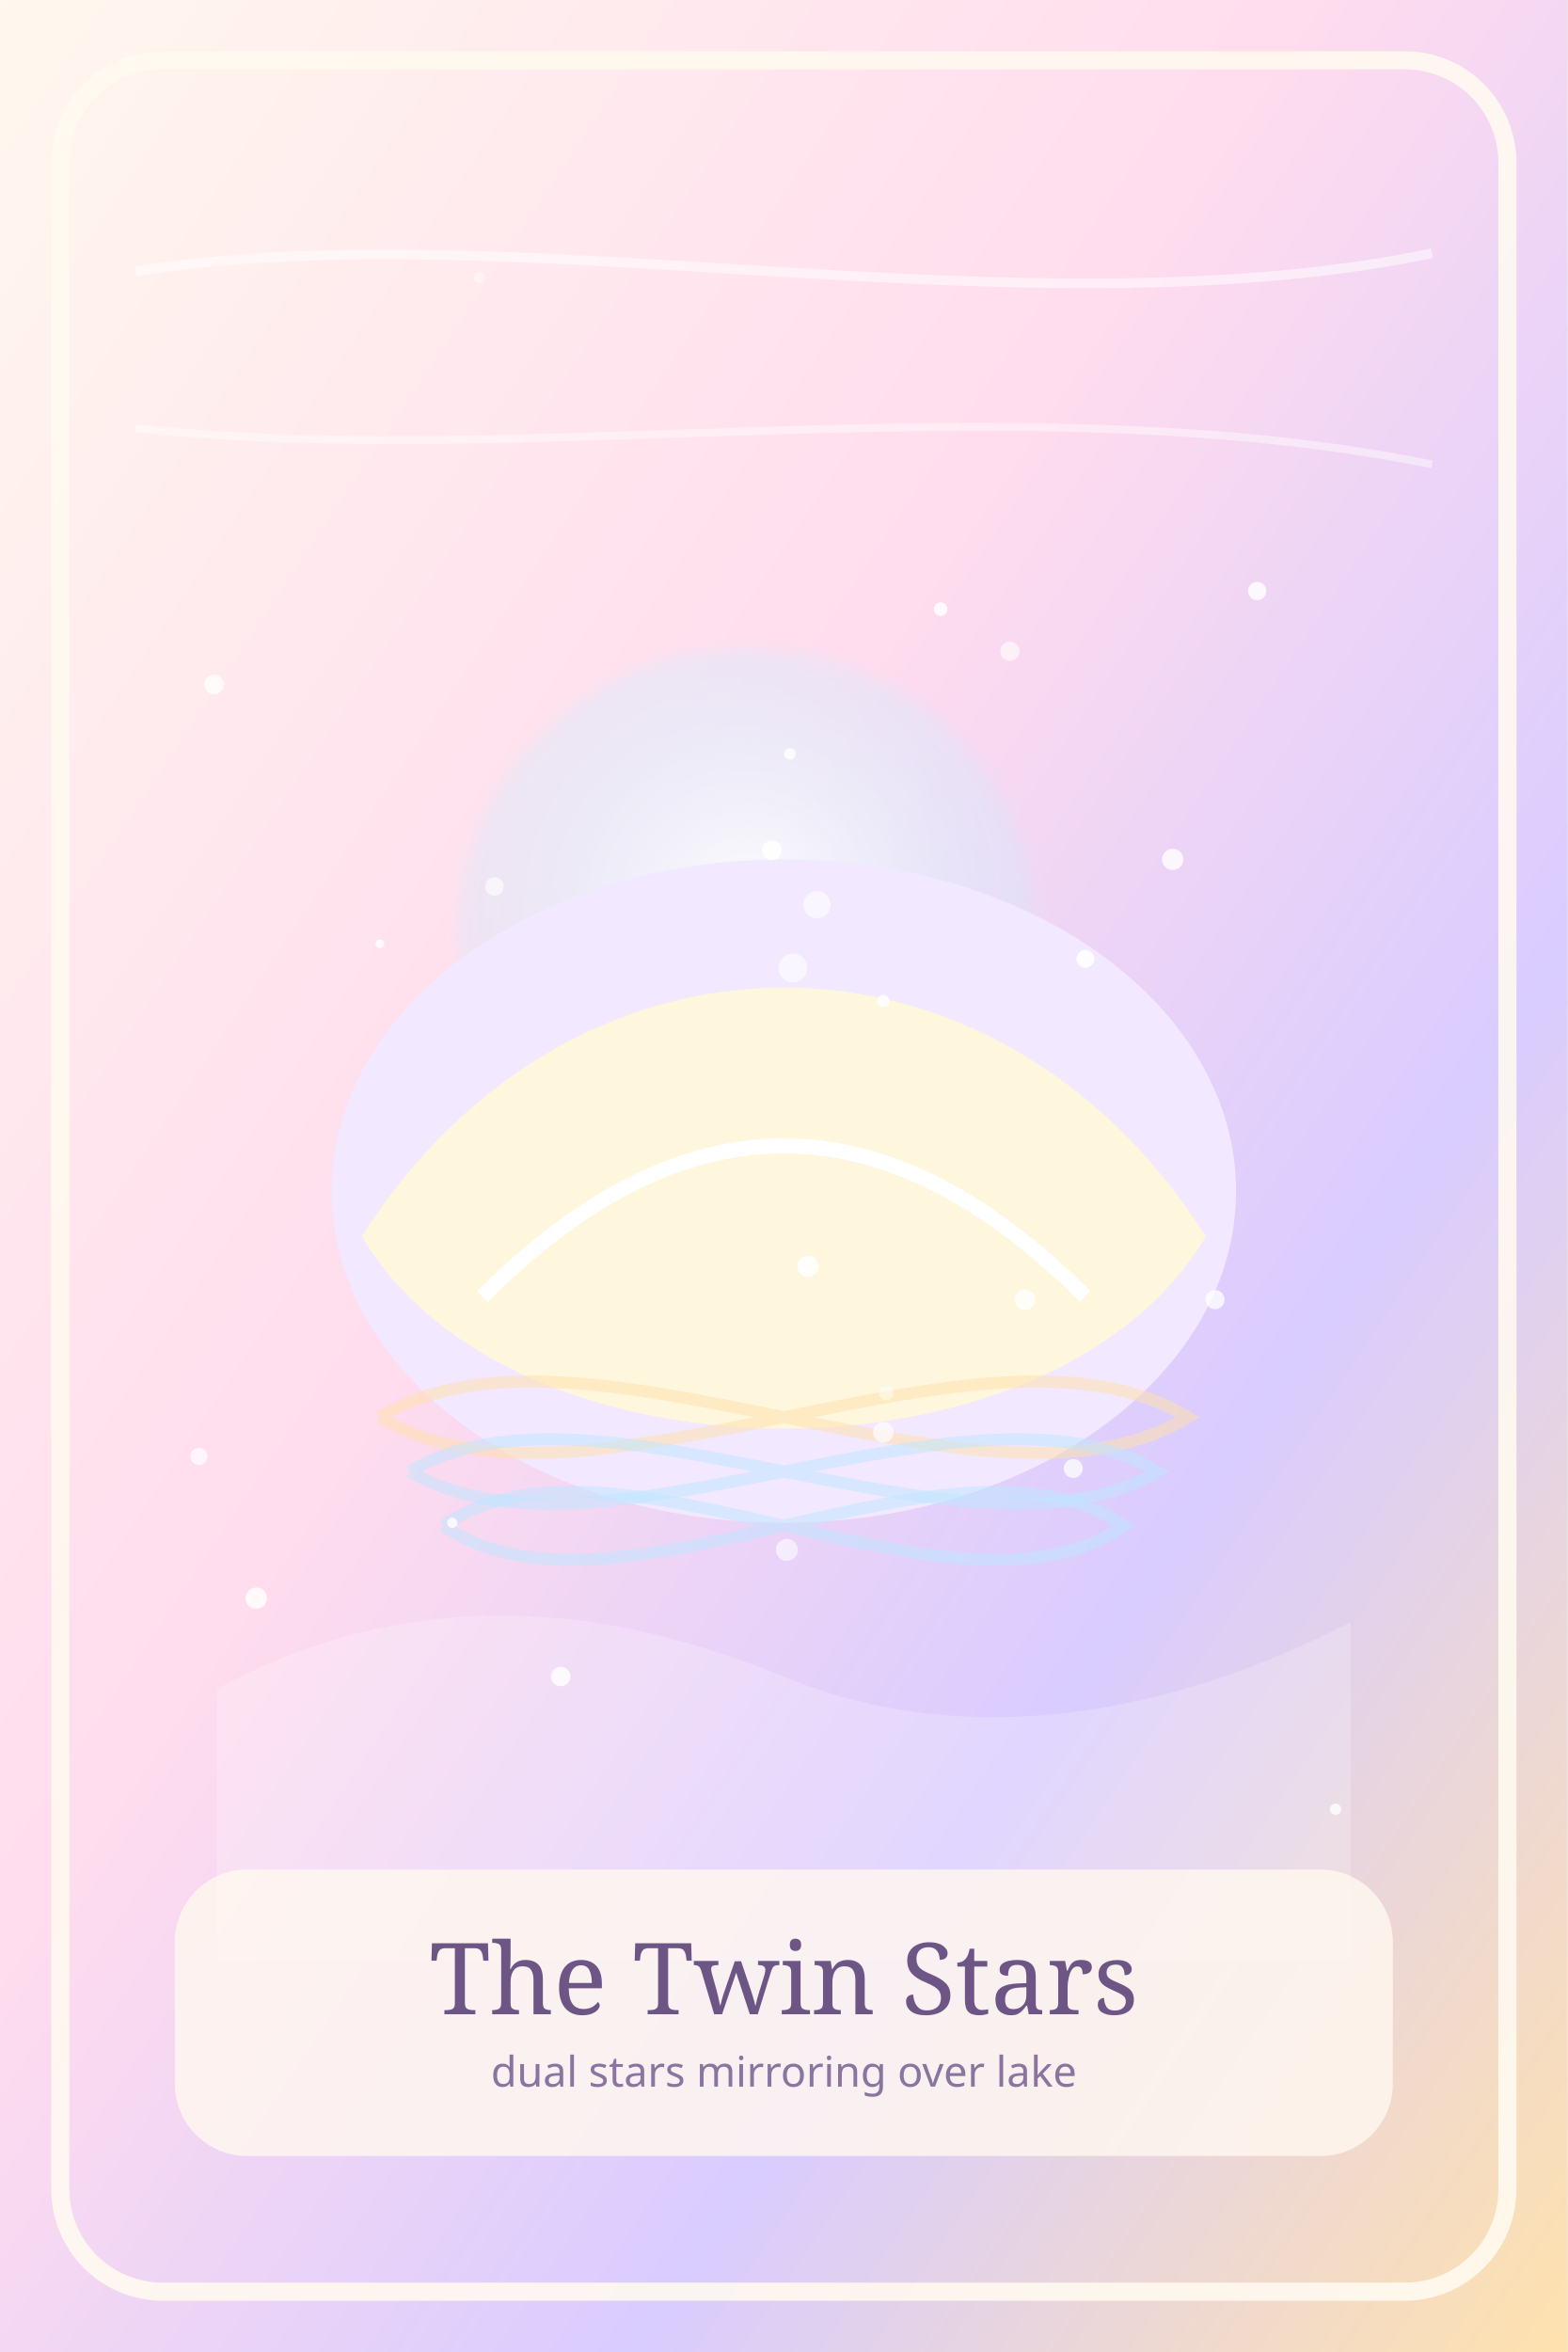
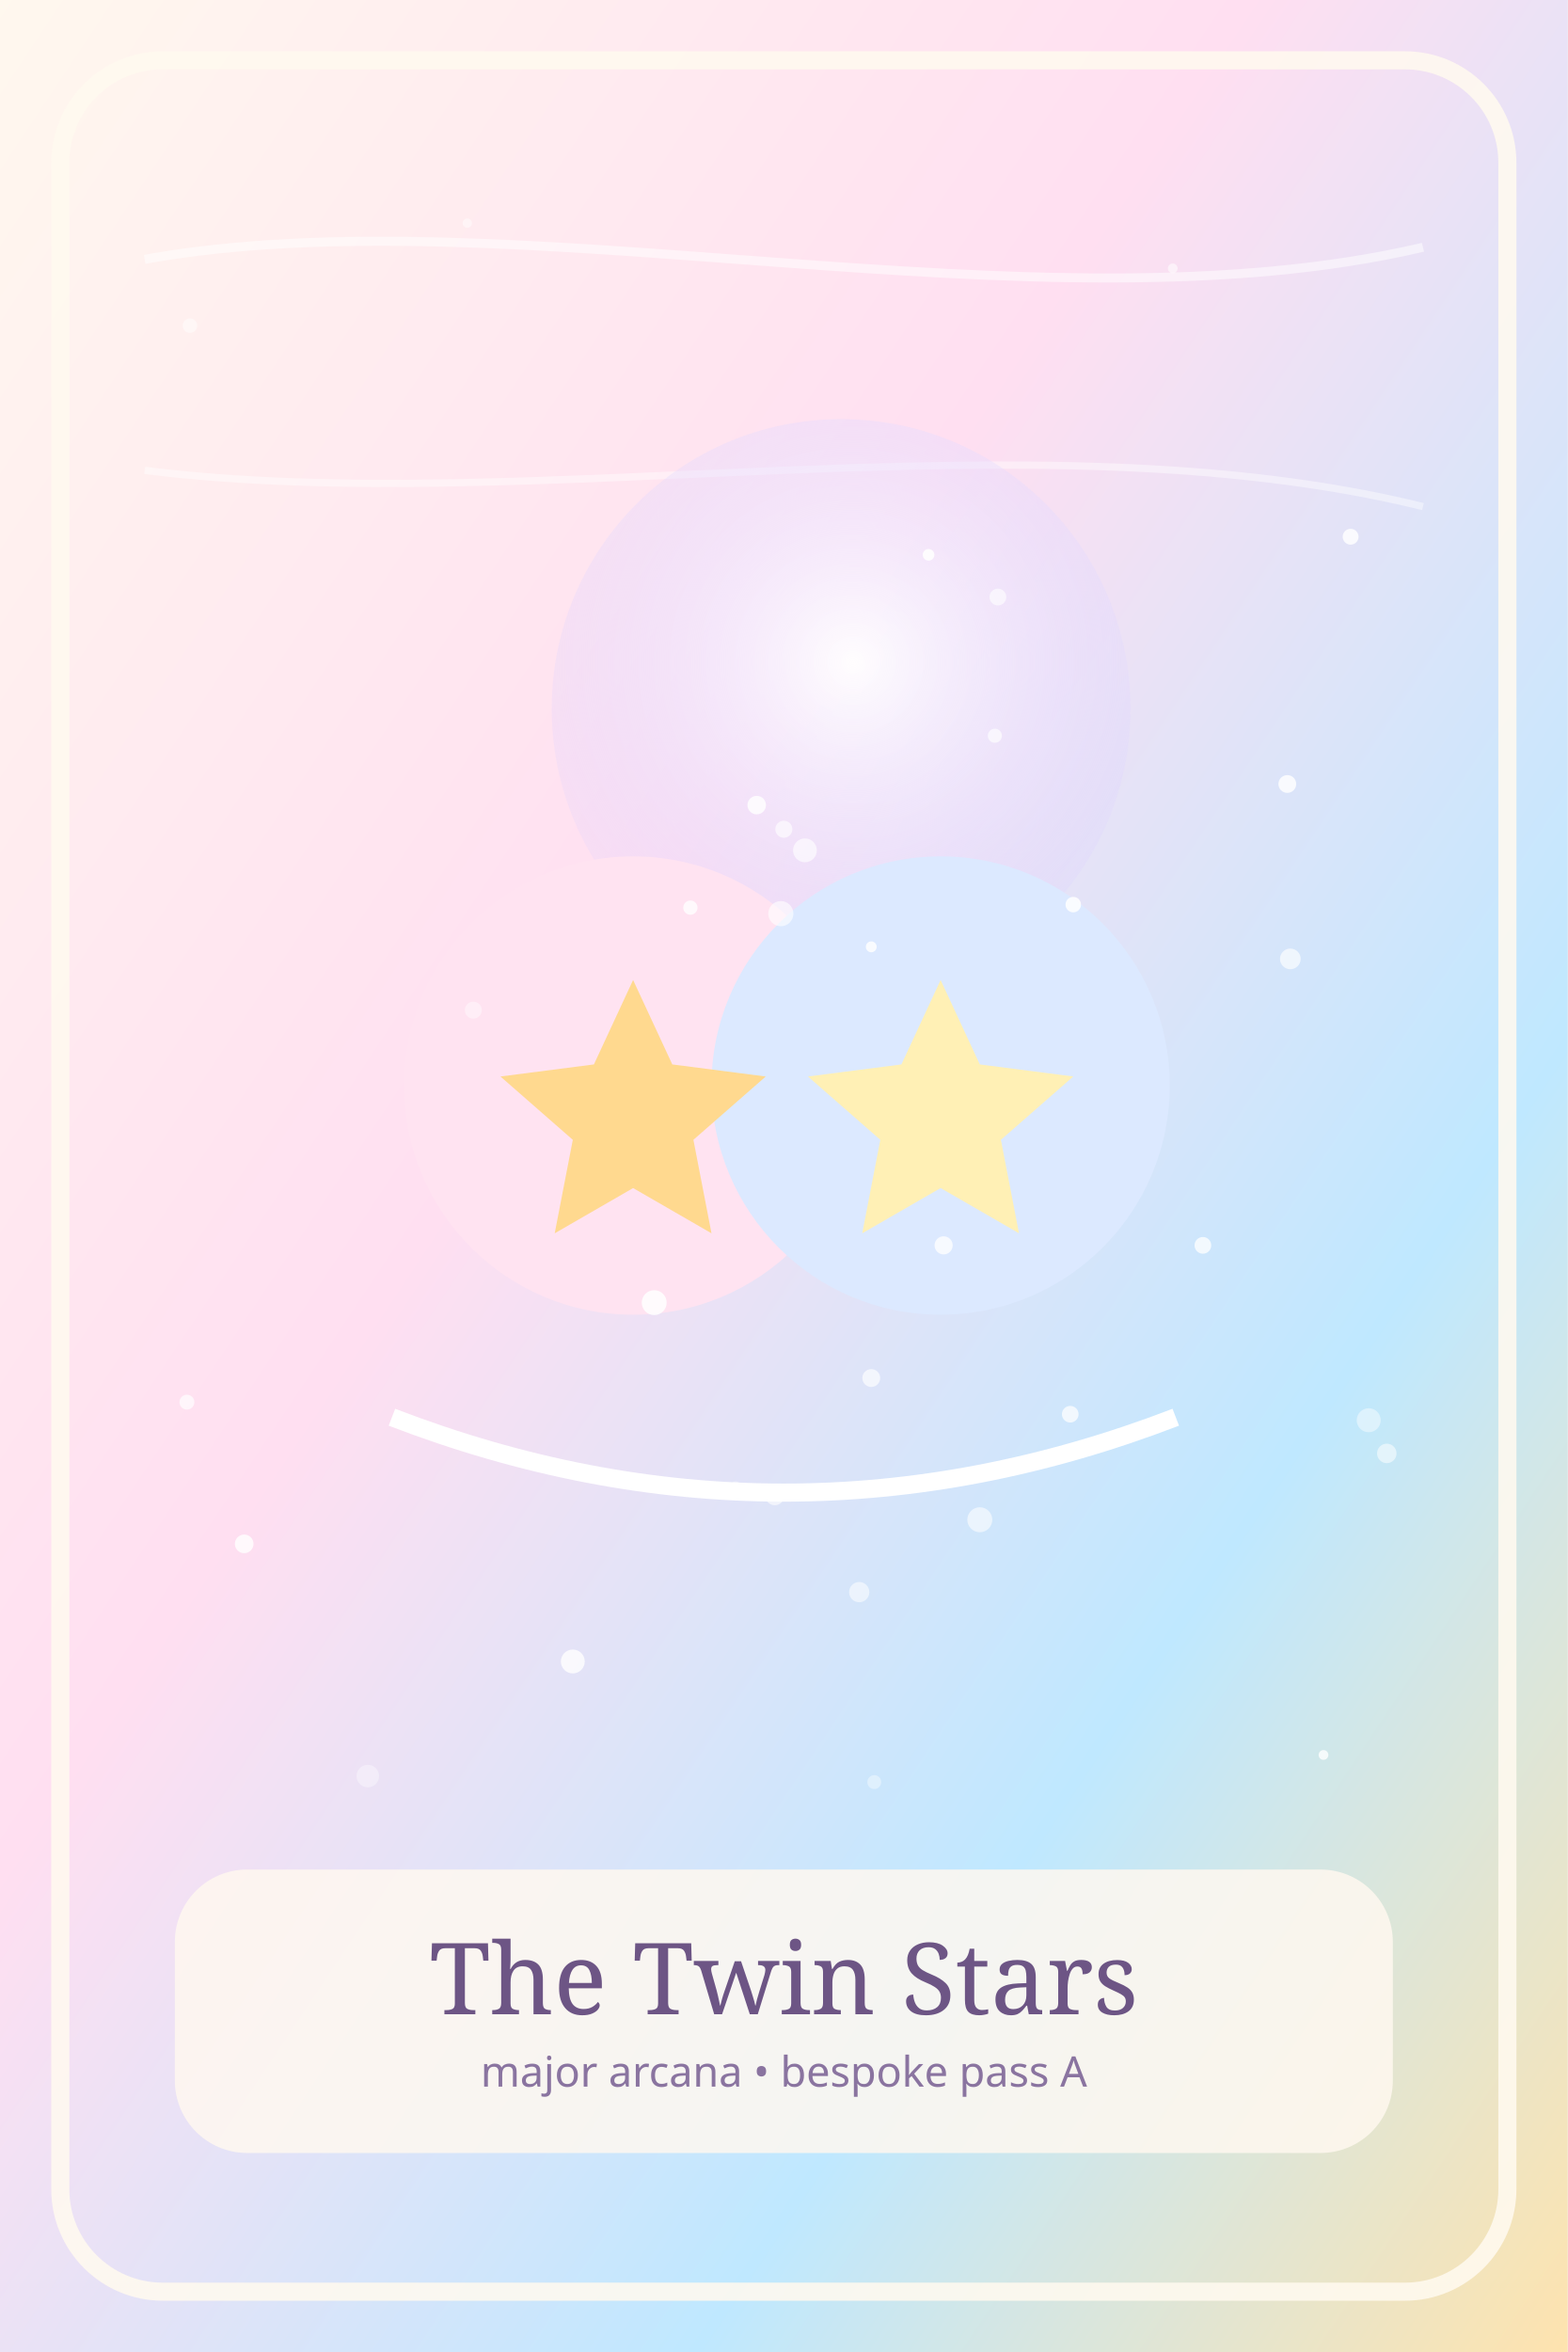
<svg xmlns="http://www.w3.org/2000/svg" viewBox="0 0 520 780" role="img" aria-labelledby="t d">
  <defs>
    <linearGradient id="bg" x1="0" y1="0" x2="1" y2="1">
      <stop offset="0%" stop-color="#fff8ee" />
-       <stop offset="42%" stop-color="#ffdcee" />
-       <stop offset="70%" stop-color="#d9ccff" />
-       <stop offset="100%" stop-color="#ffe2ac" />
+       <stop offset="40%" stop-color="#ffdff1" />
+       <stop offset="72%" stop-color="#bfe8ff" />
+       <stop offset="100%" stop-color="#ffe3ad" />
    </linearGradient>
-     <radialGradient id="orb" cx="50%" cy="45%" r="60%">
-       <stop offset="0%" stop-color="#ffffff" stop-opacity="0.94" />
-       <stop offset="100%" stop-color="#bfe7ff" stop-opacity="0.16" />
+     <radialGradient id="orb" cx="52%" cy="42%" r="60%">
+       <stop offset="0%" stop-color="#fff" stop-opacity=".95" />
+       <stop offset="100%" stop-color="#d8ccff" stop-opacity=".16" />
    </radialGradient>
-     <filter id="soft" x="-20%" y="-20%" width="140%" height="140%">
-       <feGaussianBlur stdDeviation="2.5" />
-     </filter>
  </defs>
  <rect width="520" height="780" fill="url(#bg)" />
-   <rect x="20" y="20" width="480" height="740" rx="34" fill="none" stroke="#fff9ef" stroke-width="6" opacity=".9" />
-   <path d="M45 90 C170 70,340 112,475 84" stroke="#fff" stroke-opacity=".50" stroke-width="3.2" fill="none" />
-   <path d="M45 142 C175 156,337 126,475 154" stroke="#fff" stroke-opacity=".42" stroke-width="2.6" fill="none" />
-   <circle cx="248" cy="311" r="96" fill="url(#orb)" filter="url(#soft)" />
-   <ellipse cx="260" cy="395" rx="150" ry="110" fill="#f2e8ff" />
-   <path d="M120 410 C190 300,330 300,400 410 C350 495,170 495,120 410 Z" fill="#fff6de" />
-   <path d="M160 430 Q260 330 360 430" stroke="#fff" stroke-width="5" fill="none" />
-   <path d="M72 560 C150 518,220 540,260 556 C305 575,370 578,448 538 L448 650 L72 650 Z" fill="#ffffff" fill-opacity=".20" />
-   <path d="M 126 470 C 193 429, 327 511, 394 470 C 327 429, 193 511, 126 470" stroke="#ffe2ac" stroke-opacity=".52" stroke-width="4" fill="none" />
-   <path d="M 136 488 C 198 451, 322 525, 384 488 C 322 451, 198 525, 136 488" stroke="#bfe7ff" stroke-opacity=".52" stroke-width="4" fill="none" />
-   <path d="M 147 506 C 204 467, 316 545, 373 506 C 316 467, 204 545, 147 506" stroke="#bfe7ff" stroke-opacity=".52" stroke-width="4" fill="none" />
+   <rect x="20" y="20" width="480" height="740" rx="34" fill="none" stroke="#fff9ef" stroke-width="6" opacity=".88" />
+   <path d="M48 86 C170 64,344 112,472 82" stroke="#fff" stroke-width="3" opacity=".5" fill="none" />
+   <path d="M48 156 C176 172,342 136,472 168" stroke="#fff" stroke-width="2.4" opacity=".42" fill="none" />
+   <circle cx="279" cy="235" r="96" fill="url(#orb)" />
  <g>
-     <circle cx="150" cy="505" r="1.69" fill="#fff" opacity="0.82" />
-     <circle cx="262" cy="250" r="1.93" fill="#fff" opacity="0.75" />
-     <circle cx="186" cy="556" r="3.20" fill="#fff" opacity="0.85" />
-     <circle cx="417" cy="196" r="3.02" fill="#fff" opacity="0.82" />
-     <circle cx="159" cy="92" r="1.78" fill="#fff" opacity="0.44" />
-     <circle cx="268" cy="420" r="3.52" fill="#fff" opacity="0.86" />
-     <circle cx="389" cy="285" r="3.52" fill="#fff" opacity="0.82" />
-     <circle cx="293" cy="475" r="3.40" fill="#fff" opacity="0.66" />
-     <circle cx="312" cy="202" r="2.23" fill="#fff" opacity="0.86" />
-     <circle cx="126" cy="313" r="1.44" fill="#fff" opacity="0.84" />
-     <circle cx="71" cy="227" r="3.24" fill="#fff" opacity="0.79" />
-     <circle cx="164" cy="294" r="3.05" fill="#fff" opacity="0.64" />
-     <circle cx="256" cy="282" r="3.27" fill="#fff" opacity="0.88" />
-     <circle cx="356" cy="487" r="3.16" fill="#fff" opacity="0.73" />
-     <circle cx="443" cy="600" r="1.87" fill="#fff" opacity="0.79" />
-     <circle cx="360" cy="318" r="2.96" fill="#fff" opacity="0.85" />
-     <circle cx="293" cy="332" r="2.08" fill="#fff" opacity="0.83" />
-     <circle cx="263" cy="321" r="4.76" fill="#fff" opacity="0.61" />
-     <circle cx="85" cy="530" r="3.54" fill="#fff" opacity="0.82" />
-     <circle cx="403" cy="431" r="3.18" fill="#fff" opacity="0.76" />
-     <circle cx="271" cy="300" r="4.51" fill="#fff" opacity="0.62" />
-     <circle cx="294" cy="462" r="2.40" fill="#fff" opacity="0.45" />
-     <circle cx="340" cy="431" r="3.46" fill="#fff" opacity="0.76" />
-     <circle cx="335" cy="216" r="3.19" fill="#fff" opacity="0.60" />
-     <circle cx="261" cy="514" r="3.64" fill="#fff" opacity="0.60" />
-     <circle cx="66" cy="483" r="2.84" fill="#fff" opacity="0.68" />
+     <circle cx="210" cy="360" r="76" fill="#ffe3f1" />
+     <circle cx="312" cy="360" r="76" fill="#dce9ff" />
+     <path d="M210 325 L223 353 L254 357 L230 378 L236 409 L210 394 L184 409 L190 378 L166 357 L197 353 Z" fill="#ffd98f" />
+     <path d="M312 325 L325 353 L356 357 L332 378 L338 409 L312 394 L286 409 L292 378 L268 357 L299 353 Z" fill="#fff0b5" />
+     <path d="M130 470 Q260 520 390 470" stroke="#fff" stroke-width="6" fill="none" />
  </g>
-   <rect x="58" y="620" width="404" height="95" rx="24" fill="#fff8ef" opacity=".82" />
+   <g>
+     <circle cx="190" cy="551" r="3.96" fill="#fff" opacity="0.80" />
+     <circle cx="244" cy="493" r="1.72" fill="#fff" opacity="0.40" />
+     <circle cx="454" cy="471" r="3.98" fill="#fff" opacity="0.44" />
+     <circle cx="428" cy="318" r="3.43" fill="#fff" opacity="0.64" />
+     <circle cx="448" cy="178" r="2.63" fill="#fff" opacity="0.82" />
+     <circle cx="155" cy="74" r="1.54" fill="#fff" opacity="0.44" />
+     <circle cx="460" cy="482" r="3.23" fill="#fff" opacity="0.53" />
+     <circle cx="251" cy="267" r="3.07" fill="#fff" opacity="0.82" />
+     <circle cx="289" cy="457" r="2.96" fill="#fff" opacity="0.66" />
+     <circle cx="308" cy="184" r="1.93" fill="#fff" opacity="0.86" />
+     <circle cx="122" cy="589" r="3.73" fill="#fff" opacity="0.36" />
+     <circle cx="389" cy="89" r="1.61" fill="#fff" opacity="0.54" />
+     <circle cx="260" cy="275" r="2.83" fill="#fff" opacity="0.62" />
+     <circle cx="330" cy="244" r="2.34" fill="#fff" opacity="0.65" />
+     <circle cx="355" cy="469" r="2.76" fill="#fff" opacity="0.73" />
+     <circle cx="439" cy="582" r="1.62" fill="#fff" opacity="0.79" />
+     <circle cx="356" cy="300" r="2.57" fill="#fff" opacity="0.85" />
+     <circle cx="289" cy="314" r="1.80" fill="#fff" opacity="0.83" />
+     <circle cx="259" cy="303" r="4.17" fill="#fff" opacity="0.61" />
+     <circle cx="81" cy="512" r="3.09" fill="#fff" opacity="0.82" />
+     <circle cx="399" cy="413" r="2.77" fill="#fff" opacity="0.76" />
+     <circle cx="267" cy="282" r="3.95" fill="#fff" opacity="0.62" />
+     <circle cx="290" cy="591" r="2.30" fill="#fff" opacity="0.38" />
+     <circle cx="313" cy="413" r="3.01" fill="#fff" opacity="0.76" />
+     <circle cx="331" cy="198" r="2.78" fill="#fff" opacity="0.60" />
+     <circle cx="257" cy="496" r="3.18" fill="#fff" opacity="0.60" />
+     <circle cx="62" cy="465" r="2.47" fill="#fff" opacity="0.68" />
+     <circle cx="157" cy="335" r="2.81" fill="#fff" opacity="0.41" />
+     <circle cx="217" cy="432" r="4.13" fill="#fff" opacity="0.86" />
+     <circle cx="63" cy="108" r="2.40" fill="#fff" opacity="0.45" />
+     <circle cx="285" cy="528" r="3.36" fill="#fff" opacity="0.54" />
+     <circle cx="325" cy="504" r="4.14" fill="#fff" opacity="0.57" />
+     <circle cx="229" cy="301" r="2.36" fill="#fff" opacity="0.80" />
+     <circle cx="427" cy="260" r="2.95" fill="#fff" opacity="0.82" />
+   </g>
+   <rect x="58" y="620" width="404" height="94" rx="24" fill="#fff8ef" opacity=".84" />
  <text x="260" y="668" text-anchor="middle" font-family="'Cormorant Garamond', Georgia, serif" font-size="33" fill="#6d5585">The Twin Stars</text>
-   <text x="260" y="692" text-anchor="middle" font-family="'Nunito', sans-serif" font-size="14" fill="#8a74a0">dual stars mirroring over lake</text>
+   <text x="260" y="692" text-anchor="middle" font-family="'Nunito', sans-serif" font-size="14" fill="#8a74a0">major arcana • bespoke pass A</text>
</svg>
